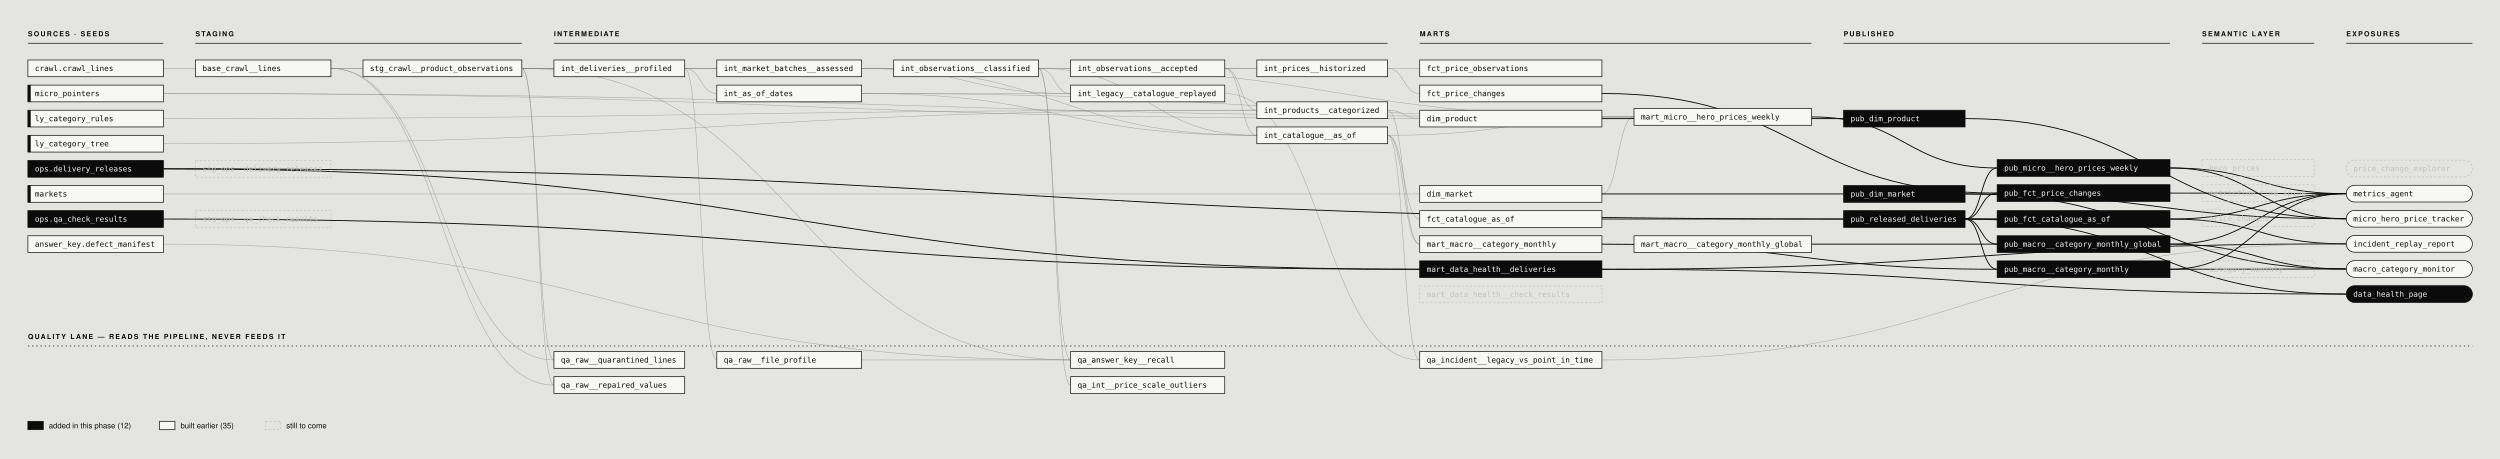
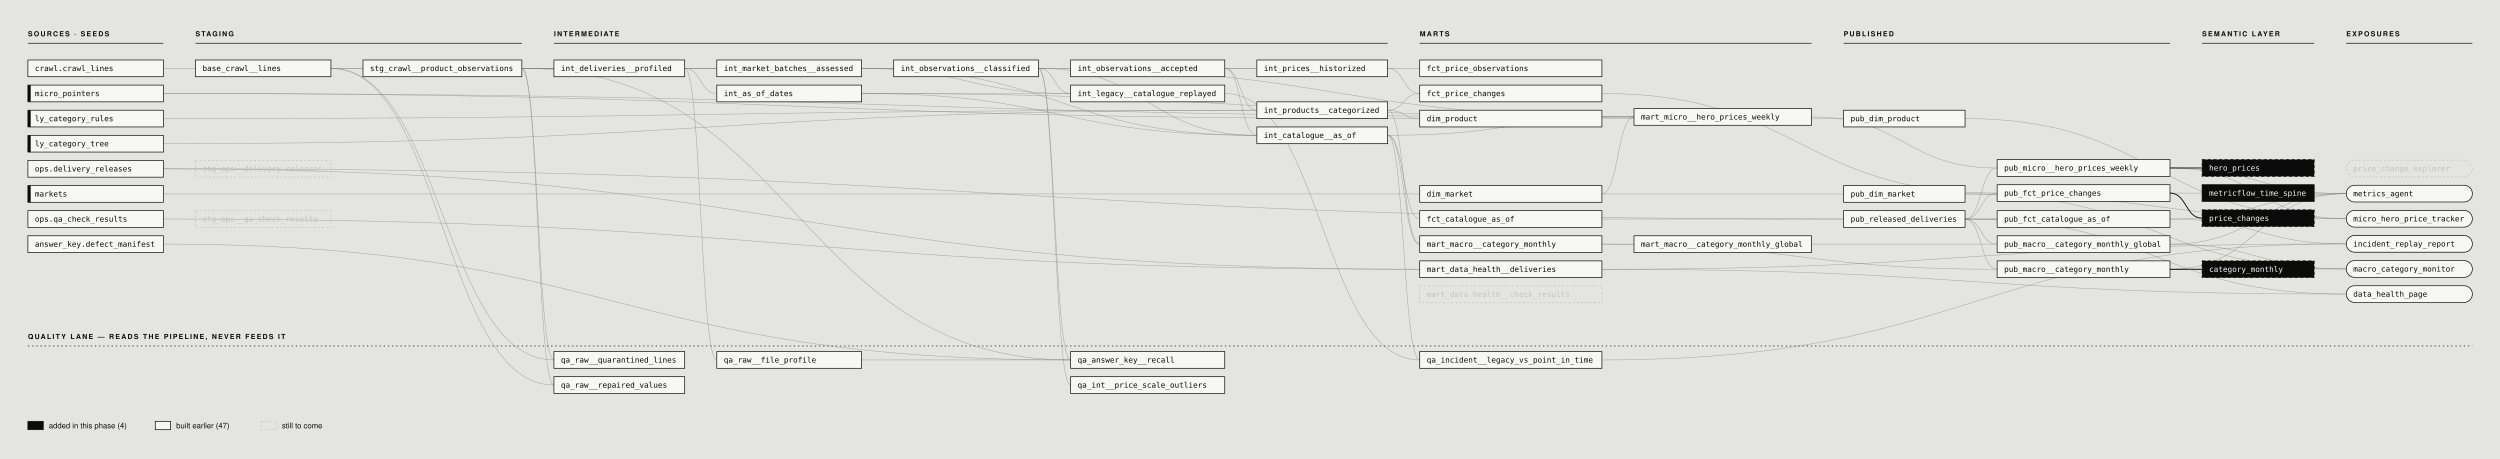
- <svg xmlns="http://www.w3.org/2000/svg" viewBox="0 0 3584 658" width="3584" height="658" role="img" aria-label="Lineage after Phase 5a: Delivery gate - write, audit, publish">
+ <svg xmlns="http://www.w3.org/2000/svg" viewBox="0 0 3584 658" width="3584" height="658" role="img" aria-label="Lineage after Phase 5b: Semantic layer and the metrics agent">
  <rect width="100%" height="100%" fill="#E4E4E1" />
-   <text x="40.0" y="52" font-family="'Inter Tight', 'Helvetica Neue', Helvetica, Arial, sans-serif" font-size="10" font-weight="700" letter-spacing="1.8" fill="#0B0B0B">SOURCES · SEEDS</text>
+   <text x="40.0" y="52" font-family="'Archivo', 'Helvetica Neue', Helvetica, Arial, sans-serif" font-size="10" font-weight="700" letter-spacing="1.8" fill="#0B0B0B">SOURCES · SEEDS</text>
  <line x1="40.0" y1="62" x2="234.2" y2="62" stroke="#0B0B0B" stroke-width="1" />
-   <text x="280.2" y="52" font-family="'Inter Tight', 'Helvetica Neue', Helvetica, Arial, sans-serif" font-size="10" font-weight="700" letter-spacing="1.8" fill="#0B0B0B">STAGING</text>
+   <text x="280.2" y="52" font-family="'Archivo', 'Helvetica Neue', Helvetica, Arial, sans-serif" font-size="10" font-weight="700" letter-spacing="1.8" fill="#0B0B0B">STAGING</text>
  <line x1="280.2" y1="62" x2="748.1" y2="62" stroke="#0B0B0B" stroke-width="1" />
-   <text x="794.1" y="52" font-family="'Inter Tight', 'Helvetica Neue', Helvetica, Arial, sans-serif" font-size="10" font-weight="700" letter-spacing="1.8" fill="#0B0B0B">INTERMEDIATE</text>
+   <text x="794.1" y="52" font-family="'Archivo', 'Helvetica Neue', Helvetica, Arial, sans-serif" font-size="10" font-weight="700" letter-spacing="1.8" fill="#0B0B0B">INTERMEDIATE</text>
  <line x1="794.1" y1="62" x2="1989.3" y2="62" stroke="#0B0B0B" stroke-width="1" />
-   <text x="2035.3" y="52" font-family="'Inter Tight', 'Helvetica Neue', Helvetica, Arial, sans-serif" font-size="10" font-weight="700" letter-spacing="1.8" fill="#0B0B0B">MARTS</text>
+   <text x="2035.3" y="52" font-family="'Archivo', 'Helvetica Neue', Helvetica, Arial, sans-serif" font-size="10" font-weight="700" letter-spacing="1.8" fill="#0B0B0B">MARTS</text>
  <line x1="2035.3" y1="62" x2="2597.0" y2="62" stroke="#0B0B0B" stroke-width="1" />
-   <text x="2643.0" y="52" font-family="'Inter Tight', 'Helvetica Neue', Helvetica, Arial, sans-serif" font-size="10" font-weight="700" letter-spacing="1.8" fill="#0B0B0B">PUBLISHED</text>
+   <text x="2643.0" y="52" font-family="'Archivo', 'Helvetica Neue', Helvetica, Arial, sans-serif" font-size="10" font-weight="700" letter-spacing="1.8" fill="#0B0B0B">PUBLISHED</text>
  <line x1="2643.0" y1="62" x2="3110.9" y2="62" stroke="#0B0B0B" stroke-width="1" />
-   <text x="3156.9" y="52" font-family="'Inter Tight', 'Helvetica Neue', Helvetica, Arial, sans-serif" font-size="10" font-weight="700" letter-spacing="1.8" fill="#0B0B0B">SEMANTIC LAYER</text>
+   <text x="3156.9" y="52" font-family="'Archivo', 'Helvetica Neue', Helvetica, Arial, sans-serif" font-size="10" font-weight="700" letter-spacing="1.8" fill="#0B0B0B">SEMANTIC LAYER</text>
  <line x1="3156.9" y1="62" x2="3317.6" y2="62" stroke="#0B0B0B" stroke-width="1" />
-   <text x="3363.6" y="52" font-family="'Inter Tight', 'Helvetica Neue', Helvetica, Arial, sans-serif" font-size="10" font-weight="700" letter-spacing="1.8" fill="#0B0B0B">EXPOSURES</text>
+   <text x="3363.6" y="52" font-family="'Archivo', 'Helvetica Neue', Helvetica, Arial, sans-serif" font-size="10" font-weight="700" letter-spacing="1.8" fill="#0B0B0B">EXPOSURES</text>
  <line x1="3363.6" y1="62" x2="3544.4" y2="62" stroke="#0B0B0B" stroke-width="1" />
-   <text x="40" y="486.0" font-family="'Inter Tight', 'Helvetica Neue', Helvetica, Arial, sans-serif" font-size="10" font-weight="700" letter-spacing="1.8" fill="#0B0B0B">QUALITY LANE — READS THE PIPELINE, NEVER FEEDS IT</text>
+   <text x="40" y="486.0" font-family="'Archivo', 'Helvetica Neue', Helvetica, Arial, sans-serif" font-size="10" font-weight="700" letter-spacing="1.8" fill="#0B0B0B">QUALITY LANE — READS THE PIPELINE, NEVER FEEDS IT</text>
  <line x1="40" y1="496.0" x2="3544.4" y2="496.0" stroke="#0B0B0B" stroke-width="1" stroke-dasharray="2 4" />
  <g class="edges">
    <path d="M474.4,98.0 C634.3,98.0 634.3,98.0 794.1,98.0" fill="none" stroke="#7A7A74" stroke-width="0.8" stroke-opacity="0.55" />
    <path d="M474.4,98.0 C634.3,98.0 634.3,516.0 794.1,516.0" fill="none" stroke="#7A7A74" stroke-width="0.8" stroke-opacity="0.55" />
    <path d="M474.4,98.0 C634.3,98.0 634.3,552.0 794.1,552.0" fill="none" stroke="#7A7A74" stroke-width="0.8" stroke-opacity="0.55" />
    <path d="M474.4,98.0 C498.4,98.0 496.4,98.0 520.4,98.0" fill="none" stroke="#7A7A74" stroke-width="0.8" stroke-opacity="0.55" />
    <path d="M2296.5,278.0 C2320.5,278.0 2318.5,167.6 2342.5,167.6" fill="none" stroke="#7A7A74" stroke-width="0.8" stroke-opacity="0.55" />
-     <path d="M2296.5,278.0 C2469.8,278.0 2469.8,278.0 2643.0,278.0" fill="none" stroke="#0B0B0B" stroke-width="1.3" stroke-opacity="1" />
-     <path d="M2296.5,170.0 C2469.8,170.0 2469.8,170.0 2643.0,170.0" fill="none" stroke="#0B0B0B" stroke-width="1.3" stroke-opacity="1" />
-     <path d="M2296.5,314.0 C2579.8,314.0 2579.8,314.0 2863.1,314.0" fill="none" stroke="#0B0B0B" stroke-width="1.3" stroke-opacity="1" />
-     <path d="M2296.5,134.0 C2579.8,134.0 2579.8,276.8 2863.1,276.8" fill="none" stroke="#0B0B0B" stroke-width="1.3" stroke-opacity="1" />
+     <path d="M2296.5,278.0 C2469.8,278.0 2469.8,278.0 2643.0,278.0" fill="none" stroke="#7A7A74" stroke-width="0.8" stroke-opacity="0.55" />
+     <path d="M2296.5,170.0 C2469.8,170.0 2469.8,170.0 2643.0,170.0" fill="none" stroke="#7A7A74" stroke-width="0.8" stroke-opacity="0.55" />
+     <path d="M2296.5,314.0 C2579.8,314.0 2579.8,314.0 2863.1,314.0" fill="none" stroke="#7A7A74" stroke-width="0.8" stroke-opacity="0.55" />
+     <path d="M2296.5,134.0 C2579.8,134.0 2579.8,276.8 2863.1,276.8" fill="none" stroke="#7A7A74" stroke-width="0.8" stroke-opacity="0.55" />
    <path d="M1235.2,134.0 C1518.5,134.0 1518.5,194.0 1801.8,194.0" fill="none" stroke="#7A7A74" stroke-width="0.8" stroke-opacity="0.55" />
    <path d="M1235.2,134.0 C1385.0,134.0 1385.0,134.0 1534.8,134.0" fill="none" stroke="#7A7A74" stroke-width="0.8" stroke-opacity="0.55" />
    <path d="M1235.2,134.0 C1788.8,134.0 1788.8,167.6 2342.5,167.6" fill="none" stroke="#7A7A74" stroke-width="0.8" stroke-opacity="0.55" />
    <path d="M1989.3,194.0 C2013.3,194.0 2011.3,314.0 2035.3,314.0" fill="none" stroke="#7A7A74" stroke-width="0.8" stroke-opacity="0.55" />
    <path d="M1989.3,194.0 C2013.3,194.0 2011.3,350.0 2035.3,350.0" fill="none" stroke="#7A7A74" stroke-width="0.8" stroke-opacity="0.55" />
    <path d="M1989.3,194.0 C2165.9,194.0 2165.9,167.6 2342.5,167.6" fill="none" stroke="#7A7A74" stroke-width="0.8" stroke-opacity="0.55" />
    <path d="M1989.3,194.0 C2013.3,194.0 2011.3,516.0 2035.3,516.0" fill="none" stroke="#7A7A74" stroke-width="0.8" stroke-opacity="0.55" />
    <path d="M981.6,98.0 C1005.6,98.0 1003.6,134.0 1027.6,134.0" fill="none" stroke="#7A7A74" stroke-width="0.8" stroke-opacity="0.55" />
    <path d="M981.6,98.0 C1005.6,98.0 1003.6,98.0 1027.6,98.0" fill="none" stroke="#7A7A74" stroke-width="0.8" stroke-opacity="0.55" />
    <path d="M981.6,98.0 C1005.6,98.0 1003.6,516.0 1027.6,516.0" fill="none" stroke="#7A7A74" stroke-width="0.8" stroke-opacity="0.55" />
    <path d="M1755.8,134.0 C1895.5,134.0 1895.5,516.0 2035.3,516.0" fill="none" stroke="#7A7A74" stroke-width="0.8" stroke-opacity="0.55" />
    <path d="M1235.2,98.0 C1518.5,98.0 1518.5,194.0 1801.8,194.0" fill="none" stroke="#7A7A74" stroke-width="0.8" stroke-opacity="0.55" />
    <path d="M1235.2,98.0 C1385.0,98.0 1385.0,134.0 1534.8,134.0" fill="none" stroke="#7A7A74" stroke-width="0.8" stroke-opacity="0.55" />
    <path d="M1235.2,98.0 C1259.2,98.0 1257.2,98.0 1281.2,98.0" fill="none" stroke="#7A7A74" stroke-width="0.8" stroke-opacity="0.55" />
    <path d="M1755.8,98.0 C1895.5,98.0 1895.5,98.0 2035.3,98.0" fill="none" stroke="#7A7A74" stroke-width="0.8" stroke-opacity="0.55" />
    <path d="M1755.8,98.0 C1779.8,98.0 1777.8,194.0 1801.8,194.0" fill="none" stroke="#7A7A74" stroke-width="0.8" stroke-opacity="0.55" />
    <path d="M1755.8,98.0 C1779.8,98.0 1777.8,98.0 1801.8,98.0" fill="none" stroke="#7A7A74" stroke-width="0.8" stroke-opacity="0.55" />
    <path d="M1755.8,98.0 C1779.8,98.0 1777.8,158.0 1801.8,158.0" fill="none" stroke="#7A7A74" stroke-width="0.8" stroke-opacity="0.55" />
    <path d="M1488.8,98.0 C1645.3,98.0 1645.3,194.0 1801.8,194.0" fill="none" stroke="#7A7A74" stroke-width="0.8" stroke-opacity="0.55" />
    <path d="M1488.8,98.0 C1512.8,98.0 1510.8,134.0 1534.8,134.0" fill="none" stroke="#7A7A74" stroke-width="0.8" stroke-opacity="0.55" />
    <path d="M1488.8,98.0 C1512.8,98.0 1510.8,98.0 1534.8,98.0" fill="none" stroke="#7A7A74" stroke-width="0.8" stroke-opacity="0.55" />
    <path d="M1488.8,98.0 C1915.7,98.0 1915.7,167.6 2342.5,167.6" fill="none" stroke="#7A7A74" stroke-width="0.8" stroke-opacity="0.55" />
    <path d="M1488.8,98.0 C1512.8,98.0 1510.8,516.0 1534.8,516.0" fill="none" stroke="#7A7A74" stroke-width="0.8" stroke-opacity="0.55" />
    <path d="M1488.8,98.0 C1512.8,98.0 1510.8,552.0 1534.8,552.0" fill="none" stroke="#7A7A74" stroke-width="0.8" stroke-opacity="0.55" />
    <path d="M1989.3,98.0 C2013.3,98.0 2011.3,134.0 2035.3,134.0" fill="none" stroke="#7A7A74" stroke-width="0.8" stroke-opacity="0.55" />
    <path d="M1989.3,158.0 C2013.3,158.0 2011.3,170.0 2035.3,170.0" fill="none" stroke="#7A7A74" stroke-width="0.8" stroke-opacity="0.55" />
+     <path d="M1989.3,158.0 C2013.3,158.0 2011.3,134.0 2035.3,134.0" fill="none" stroke="#7A7A74" stroke-width="0.8" stroke-opacity="0.55" />
    <path d="M1989.3,158.0 C2013.3,158.0 2011.3,350.0 2035.3,350.0" fill="none" stroke="#7A7A74" stroke-width="0.8" stroke-opacity="0.55" />
-     <path d="M2296.5,386.0 C2830.1,386.0 2830.1,421.6 3363.6,421.6" fill="none" stroke="#0B0B0B" stroke-width="1.3" stroke-opacity="1" />
-     <path d="M2296.5,386.0 C2830.1,386.0 2830.1,349.6 3363.6,349.6" fill="none" stroke="#0B0B0B" stroke-width="1.3" stroke-opacity="1" />
+     <path d="M2296.5,386.0 C2830.1,386.0 2830.1,421.6 3363.6,421.6" fill="none" stroke="#7A7A74" stroke-width="0.8" stroke-opacity="0.55" />
+     <path d="M2296.5,386.0 C2830.1,386.0 2830.1,349.6 3363.6,349.6" fill="none" stroke="#7A7A74" stroke-width="0.8" stroke-opacity="0.55" />
    <path d="M2296.5,350.0 C2320.5,350.0 2318.5,350.0 2342.5,350.0" fill="none" stroke="#7A7A74" stroke-width="0.8" stroke-opacity="0.55" />
-     <path d="M2296.5,350.0 C2579.8,350.0 2579.8,386.0 2863.1,386.0" fill="none" stroke="#0B0B0B" stroke-width="1.3" stroke-opacity="1" />
-     <path d="M2597.0,350.0 C2730.1,350.0 2730.1,350.0 2863.1,350.0" fill="none" stroke="#0B0B0B" stroke-width="1.3" stroke-opacity="1" />
-     <path d="M2597.0,167.6 C2730.1,167.6 2730.1,240.8 2863.1,240.8" fill="none" stroke="#0B0B0B" stroke-width="1.3" stroke-opacity="1" />
-     <path d="M2817.1,278.0 C3090.3,278.0 3090.3,385.6 3363.6,385.6" fill="none" stroke="#0B0B0B" stroke-width="1.3" stroke-opacity="1" />
-     <path d="M2817.1,278.0 C3090.3,278.0 3090.3,313.6 3363.6,313.6" fill="none" stroke="#0B0B0B" stroke-width="1.3" stroke-opacity="1" />
-     <path d="M2817.1,170.0 C3090.3,170.0 3090.3,313.6 3363.6,313.6" fill="none" stroke="#0B0B0B" stroke-width="1.3" stroke-opacity="1" />
-     <path d="M3110.9,314.0 C3237.2,314.0 3237.2,349.6 3363.6,349.6" fill="none" stroke="#0B0B0B" stroke-width="1.3" stroke-opacity="1" />
-     <path d="M3110.9,314.0 C3237.2,314.0 3237.2,277.6 3363.6,277.6" fill="none" stroke="#0B0B0B" stroke-width="1.3" stroke-opacity="1" />
-     <path d="M3110.9,276.8 C3237.2,276.8 3237.2,277.6 3363.6,277.6" fill="none" stroke="#0B0B0B" stroke-width="1.3" stroke-opacity="1" />
-     <path d="M3110.9,386.0 C3237.2,386.0 3237.2,385.6 3363.6,385.6" fill="none" stroke="#0B0B0B" stroke-width="1.3" stroke-opacity="1" />
-     <path d="M3110.9,386.0 C3237.2,386.0 3237.2,277.6 3363.6,277.6" fill="none" stroke="#0B0B0B" stroke-width="1.3" stroke-opacity="1" />
-     <path d="M3110.9,350.0 C3237.2,350.0 3237.2,385.6 3363.6,385.6" fill="none" stroke="#0B0B0B" stroke-width="1.3" stroke-opacity="1" />
-     <path d="M3110.9,350.0 C3237.2,350.0 3237.2,277.6 3363.6,277.6" fill="none" stroke="#0B0B0B" stroke-width="1.3" stroke-opacity="1" />
-     <path d="M3110.9,240.8 C3237.2,240.8 3237.2,277.6 3363.6,277.6" fill="none" stroke="#0B0B0B" stroke-width="1.3" stroke-opacity="1" />
-     <path d="M3110.9,240.8 C3237.2,240.8 3237.2,313.6 3363.6,313.6" fill="none" stroke="#0B0B0B" stroke-width="1.3" stroke-opacity="1" />
-     <path d="M2817.1,314.0 C3090.3,314.0 3090.3,421.6 3363.6,421.6" fill="none" stroke="#0B0B0B" stroke-width="1.3" stroke-opacity="1" />
-     <path d="M2817.1,314.0 C2841.1,314.0 2839.1,314.0 2863.1,314.0" fill="none" stroke="#0B0B0B" stroke-width="1.3" stroke-opacity="1" />
-     <path d="M2817.1,314.0 C2841.1,314.0 2839.1,276.8 2863.1,276.8" fill="none" stroke="#0B0B0B" stroke-width="1.3" stroke-opacity="1" />
-     <path d="M2817.1,314.0 C2841.1,314.0 2839.1,386.0 2863.1,386.0" fill="none" stroke="#0B0B0B" stroke-width="1.3" stroke-opacity="1" />
-     <path d="M2817.1,314.0 C2841.1,314.0 2839.1,350.0 2863.1,350.0" fill="none" stroke="#0B0B0B" stroke-width="1.3" stroke-opacity="1" />
-     <path d="M2817.1,314.0 C2841.1,314.0 2839.1,240.8 2863.1,240.8" fill="none" stroke="#0B0B0B" stroke-width="1.3" stroke-opacity="1" />
+     <path d="M2296.5,350.0 C2579.8,350.0 2579.8,386.0 2863.1,386.0" fill="none" stroke="#7A7A74" stroke-width="0.8" stroke-opacity="0.55" />
+     <path d="M2597.0,350.0 C2730.1,350.0 2730.1,350.0 2863.1,350.0" fill="none" stroke="#7A7A74" stroke-width="0.8" stroke-opacity="0.55" />
+     <path d="M2597.0,167.6 C2730.1,167.6 2730.1,240.8 2863.1,240.8" fill="none" stroke="#7A7A74" stroke-width="0.8" stroke-opacity="0.55" />
+     <path d="M2817.1,278.0 C3090.3,278.0 3090.3,385.6 3363.6,385.6" fill="none" stroke="#7A7A74" stroke-width="0.8" stroke-opacity="0.55" />
+     <path d="M2817.1,278.0 C3090.3,278.0 3090.3,313.6 3363.6,313.6" fill="none" stroke="#7A7A74" stroke-width="0.8" stroke-opacity="0.55" />
+     <path d="M2817.1,170.0 C3090.3,170.0 3090.3,313.6 3363.6,313.6" fill="none" stroke="#7A7A74" stroke-width="0.8" stroke-opacity="0.55" />
+     <path d="M3110.9,314.0 C3237.2,314.0 3237.2,349.6 3363.6,349.6" fill="none" stroke="#7A7A74" stroke-width="0.8" stroke-opacity="0.55" />
+     <path d="M3110.9,314.0 C3237.2,314.0 3237.2,277.6 3363.6,277.6" fill="none" stroke="#7A7A74" stroke-width="0.8" stroke-opacity="0.55" />
+     <path d="M3110.9,276.8 C3237.2,276.8 3237.2,277.6 3363.6,277.6" fill="none" stroke="#7A7A74" stroke-width="0.8" stroke-opacity="0.55" />
+     <path d="M3110.9,276.8 C3134.9,276.8 3132.9,312.8 3156.9,312.8" fill="none" stroke="#0B0B0B" stroke-width="1.3" stroke-opacity="1" />
+     <path d="M3110.9,386.0 C3237.2,386.0 3237.2,385.6 3363.6,385.6" fill="none" stroke="#7A7A74" stroke-width="0.8" stroke-opacity="0.55" />
+     <path d="M3110.9,386.0 C3237.2,386.0 3237.2,277.6 3363.6,277.6" fill="none" stroke="#7A7A74" stroke-width="0.8" stroke-opacity="0.55" />
+     <path d="M3110.9,386.0 C3134.9,386.0 3132.9,386.0 3156.9,386.0" fill="none" stroke="#0B0B0B" stroke-width="1.3" stroke-opacity="1" />
+     <path d="M3110.9,350.0 C3237.2,350.0 3237.2,385.6 3363.6,385.6" fill="none" stroke="#7A7A74" stroke-width="0.8" stroke-opacity="0.55" />
+     <path d="M3110.9,350.0 C3237.2,350.0 3237.2,277.6 3363.6,277.6" fill="none" stroke="#7A7A74" stroke-width="0.8" stroke-opacity="0.55" />
+     <path d="M3110.9,240.8 C3237.2,240.8 3237.2,277.6 3363.6,277.6" fill="none" stroke="#7A7A74" stroke-width="0.8" stroke-opacity="0.55" />
+     <path d="M3110.9,240.8 C3237.2,240.8 3237.2,313.6 3363.6,313.6" fill="none" stroke="#7A7A74" stroke-width="0.8" stroke-opacity="0.55" />
+     <path d="M3110.9,240.8 C3134.9,240.8 3132.9,240.8 3156.9,240.8" fill="none" stroke="#0B0B0B" stroke-width="1.3" stroke-opacity="1" />
+     <path d="M2817.1,314.0 C3090.3,314.0 3090.3,421.6 3363.6,421.6" fill="none" stroke="#7A7A74" stroke-width="0.8" stroke-opacity="0.55" />
+     <path d="M2817.1,314.0 C2841.1,314.0 2839.1,314.0 2863.1,314.0" fill="none" stroke="#7A7A74" stroke-width="0.8" stroke-opacity="0.55" />
+     <path d="M2817.1,314.0 C2841.1,314.0 2839.1,276.8 2863.1,276.8" fill="none" stroke="#7A7A74" stroke-width="0.8" stroke-opacity="0.55" />
+     <path d="M2817.1,314.0 C2841.1,314.0 2839.1,386.0 2863.1,386.0" fill="none" stroke="#7A7A74" stroke-width="0.8" stroke-opacity="0.55" />
+     <path d="M2817.1,314.0 C2841.1,314.0 2839.1,350.0 2863.1,350.0" fill="none" stroke="#7A7A74" stroke-width="0.8" stroke-opacity="0.55" />
+     <path d="M2817.1,314.0 C2841.1,314.0 2839.1,240.8 2863.1,240.8" fill="none" stroke="#7A7A74" stroke-width="0.8" stroke-opacity="0.55" />
    <path d="M2296.5,516.0 C2830.1,516.0 2830.1,349.6 3363.6,349.6" fill="none" stroke="#7A7A74" stroke-width="0.8" stroke-opacity="0.55" />
    <path d="M1235.2,516.0 C1385.0,516.0 1385.0,516.0 1534.8,516.0" fill="none" stroke="#7A7A74" stroke-width="0.8" stroke-opacity="0.55" />
    <path d="M748.1,98.0 C772.1,98.0 770.1,98.0 794.1,98.0" fill="none" stroke="#7A7A74" stroke-width="0.8" stroke-opacity="0.55" />
    <path d="M748.1,98.0 C887.9,98.0 887.9,98.0 1027.6,98.0" fill="none" stroke="#7A7A74" stroke-width="0.8" stroke-opacity="0.55" />
    <path d="M748.1,98.0 C1014.7,98.0 1014.7,98.0 1281.2,98.0" fill="none" stroke="#7A7A74" stroke-width="0.8" stroke-opacity="0.55" />
    <path d="M748.1,98.0 C1141.5,98.0 1141.5,516.0 1534.8,516.0" fill="none" stroke="#7A7A74" stroke-width="0.8" stroke-opacity="0.55" />
    <path d="M748.1,98.0 C772.1,98.0 770.1,516.0 794.1,516.0" fill="none" stroke="#7A7A74" stroke-width="0.8" stroke-opacity="0.55" />
    <path d="M748.1,98.0 C772.1,98.0 770.1,552.0 794.1,552.0" fill="none" stroke="#7A7A74" stroke-width="0.8" stroke-opacity="0.55" />
    <path d="M234.2,170.0 C1018.0,170.0 1018.0,158.0 1801.8,158.0" fill="none" stroke="#7A7A74" stroke-width="0.8" stroke-opacity="0.55" />
    <path d="M234.2,206.0 C1018.0,206.0 1018.0,158.0 1801.8,158.0" fill="none" stroke="#7A7A74" stroke-width="0.8" stroke-opacity="0.55" />
    <path d="M234.2,278.0 C1134.8,278.0 1134.8,278.0 2035.3,278.0" fill="none" stroke="#7A7A74" stroke-width="0.8" stroke-opacity="0.55" />
    <path d="M234.2,134.0 C1134.8,134.0 1134.8,170.0 2035.3,170.0" fill="none" stroke="#7A7A74" stroke-width="0.8" stroke-opacity="0.55" />
    <path d="M234.2,134.0 C1288.4,134.0 1288.3,167.6 2342.5,167.6" fill="none" stroke="#7A7A74" stroke-width="0.8" stroke-opacity="0.55" />
    <path d="M234.2,350.0 C884.5,350.0 884.5,516.0 1534.8,516.0" fill="none" stroke="#7A7A74" stroke-width="0.8" stroke-opacity="0.55" />
    <path d="M234.2,98.0 C258.2,98.0 256.2,98.0 280.2,98.0" fill="none" stroke="#7A7A74" stroke-width="0.8" stroke-opacity="0.55" />
-     <path d="M234.2,242.0 C1134.8,242.0 1134.8,386.0 2035.3,386.0" fill="none" stroke="#0B0B0B" stroke-width="1.3" stroke-opacity="1" />
-     <path d="M234.2,242.0 C1438.6,242.0 1438.6,314.0 2643.0,314.0" fill="none" stroke="#0B0B0B" stroke-width="1.3" stroke-opacity="1" />
-     <path d="M234.2,314.0 C1134.8,314.0 1134.8,386.0 2035.3,386.0" fill="none" stroke="#0B0B0B" stroke-width="1.3" stroke-opacity="1" />
+     <path d="M234.2,242.0 C1134.8,242.0 1134.8,386.0 2035.3,386.0" fill="none" stroke="#7A7A74" stroke-width="0.8" stroke-opacity="0.55" />
+     <path d="M234.2,242.0 C1438.6,242.0 1438.6,314.0 2643.0,314.0" fill="none" stroke="#7A7A74" stroke-width="0.8" stroke-opacity="0.55" />
+     <path d="M234.2,314.0 C1134.8,314.0 1134.8,386.0 2035.3,386.0" fill="none" stroke="#7A7A74" stroke-width="0.8" stroke-opacity="0.55" />
  </g>
  <g class="nodes">
-     <g class="node new" data-id="exposure.balenciaga_pricing.data_health_page">
-       <rect x="3363.6" y="409.6" width="180.8" height="24" rx="12.0" fill="#0B0B0B" stroke="#0B0B0B" stroke-width="1" />
-       <text x="3373.6" y="425.4" font-family="'JetBrains Mono', 'SFMono-Regular', Menlo, Consolas, monospace" font-size="11" fill="#F7F7F5">data_health_page</text>
+     <g class="node built" data-id="exposure.balenciaga_pricing.data_health_page">
+       <rect x="3363.6" y="409.6" width="180.8" height="24" rx="12.0" fill="#F7F7F5" stroke="#0B0B0B" stroke-width="1" />
+       <text x="3373.6" y="425.4" font-family="'JetBrains Mono', 'SFMono-Regular', Menlo, Consolas, monospace" font-size="11" fill="#0B0B0B">data_health_page</text>
    </g>
    <g class="node built" data-id="exposure.balenciaga_pricing.incident_replay_report">
      <rect x="3363.6" y="337.6" width="180.8" height="24" rx="12.0" fill="#F7F7F5" stroke="#0B0B0B" stroke-width="1" />
      <text x="3373.6" y="353.4" font-family="'JetBrains Mono', 'SFMono-Regular', Menlo, Consolas, monospace" font-size="11" fill="#0B0B0B">incident_replay_report</text>
    </g>
    <g class="node built" data-id="exposure.balenciaga_pricing.macro_category_monitor">
      <rect x="3363.6" y="373.6" width="180.8" height="24" rx="12.0" fill="#F7F7F5" stroke="#0B0B0B" stroke-width="1" />
      <text x="3373.6" y="389.4" font-family="'JetBrains Mono', 'SFMono-Regular', Menlo, Consolas, monospace" font-size="11" fill="#0B0B0B">macro_category_monitor</text>
    </g>
    <g class="node built" data-id="exposure.balenciaga_pricing.metrics_agent">
      <rect x="3363.6" y="265.6" width="180.8" height="24" rx="12.0" fill="#F7F7F5" stroke="#0B0B0B" stroke-width="1" />
      <text x="3373.6" y="281.4" font-family="'JetBrains Mono', 'SFMono-Regular', Menlo, Consolas, monospace" font-size="11" fill="#0B0B0B">metrics_agent</text>
    </g>
    <g class="node built" data-id="exposure.balenciaga_pricing.micro_hero_price_tracker">
      <rect x="3363.6" y="301.6" width="180.8" height="24" rx="12.0" fill="#F7F7F5" stroke="#0B0B0B" stroke-width="1" />
      <text x="3373.6" y="317.4" font-family="'JetBrains Mono', 'SFMono-Regular', Menlo, Consolas, monospace" font-size="11" fill="#0B0B0B">micro_hero_price_tracker</text>
    </g>
    <g class="node future" data-id="exposure.balenciaga_pricing.price_change_explorer">
      <rect x="3363.6" y="229.6" width="180.8" height="24" rx="12.0" fill="none" stroke="#C2C2BD" stroke-width="1" stroke-dasharray="3 3" />
      <text x="3373.6" y="245.4" font-family="'JetBrains Mono', 'SFMono-Regular', Menlo, Consolas, monospace" font-size="11" fill="#C2C2BD">price_change_explorer</text>
    </g>
    <g class="node built" data-id="model.balenciaga_pricing.base_crawl__lines">
      <rect x="280.2" y="86.0" width="194.2" height="24" rx="0" fill="#F7F7F5" stroke="#0B0B0B" stroke-width="1" />
      <text x="290.2" y="101.8" font-family="'JetBrains Mono', 'SFMono-Regular', Menlo, Consolas, monospace" font-size="11" fill="#0B0B0B">base_crawl__lines</text>
    </g>
    <g class="node built" data-id="model.balenciaga_pricing.dim_market">
      <rect x="2035.3" y="266.0" width="261.2" height="24" rx="0" fill="#F7F7F5" stroke="#0B0B0B" stroke-width="1" />
      <text x="2045.3" y="281.8" font-family="'JetBrains Mono', 'SFMono-Regular', Menlo, Consolas, monospace" font-size="11" fill="#0B0B0B">dim_market</text>
    </g>
    <g class="node built" data-id="model.balenciaga_pricing.dim_product">
      <rect x="2035.3" y="158.0" width="261.2" height="24" rx="0" fill="#F7F7F5" stroke="#0B0B0B" stroke-width="1" />
      <text x="2045.3" y="173.8" font-family="'JetBrains Mono', 'SFMono-Regular', Menlo, Consolas, monospace" font-size="11" fill="#0B0B0B">dim_product</text>
    </g>
    <g class="node built" data-id="model.balenciaga_pricing.fct_catalogue_as_of">
      <rect x="2035.3" y="302.0" width="261.2" height="24" rx="0" fill="#F7F7F5" stroke="#0B0B0B" stroke-width="1" />
      <text x="2045.3" y="317.8" font-family="'JetBrains Mono', 'SFMono-Regular', Menlo, Consolas, monospace" font-size="11" fill="#0B0B0B">fct_catalogue_as_of</text>
    </g>
    <g class="node built" data-id="model.balenciaga_pricing.fct_price_changes">
      <rect x="2035.3" y="122.0" width="261.2" height="24" rx="0" fill="#F7F7F5" stroke="#0B0B0B" stroke-width="1" />
      <text x="2045.3" y="137.8" font-family="'JetBrains Mono', 'SFMono-Regular', Menlo, Consolas, monospace" font-size="11" fill="#0B0B0B">fct_price_changes</text>
    </g>
    <g class="node built" data-id="model.balenciaga_pricing.fct_price_observations">
      <rect x="2035.3" y="86.0" width="261.2" height="24" rx="0" fill="#F7F7F5" stroke="#0B0B0B" stroke-width="1" />
      <text x="2045.3" y="101.8" font-family="'JetBrains Mono', 'SFMono-Regular', Menlo, Consolas, monospace" font-size="11" fill="#0B0B0B">fct_price_observations</text>
    </g>
    <g class="node built" data-id="model.balenciaga_pricing.int_as_of_dates">
      <rect x="1027.6" y="122.0" width="207.6" height="24" rx="0" fill="#F7F7F5" stroke="#0B0B0B" stroke-width="1" />
      <text x="1037.6" y="137.8" font-family="'JetBrains Mono', 'SFMono-Regular', Menlo, Consolas, monospace" font-size="11" fill="#0B0B0B">int_as_of_dates</text>
    </g>
    <g class="node built" data-id="model.balenciaga_pricing.int_catalogue__as_of">
      <rect x="1801.8" y="182.0" width="187.5" height="24" rx="0" fill="#F7F7F5" stroke="#0B0B0B" stroke-width="1" />
      <text x="1811.8" y="197.8" font-family="'JetBrains Mono', 'SFMono-Regular', Menlo, Consolas, monospace" font-size="11" fill="#0B0B0B">int_catalogue__as_of</text>
    </g>
    <g class="node built" data-id="model.balenciaga_pricing.int_deliveries__profiled">
      <rect x="794.1" y="86.0" width="187.5" height="24" rx="0" fill="#F7F7F5" stroke="#0B0B0B" stroke-width="1" />
      <text x="804.1" y="101.8" font-family="'JetBrains Mono', 'SFMono-Regular', Menlo, Consolas, monospace" font-size="11" fill="#0B0B0B">int_deliveries__profiled</text>
    </g>
    <g class="node built" data-id="model.balenciaga_pricing.int_legacy__catalogue_replayed">
      <rect x="1534.8" y="122.0" width="221.0" height="24" rx="0" fill="#F7F7F5" stroke="#0B0B0B" stroke-width="1" />
      <text x="1544.8" y="137.8" font-family="'JetBrains Mono', 'SFMono-Regular', Menlo, Consolas, monospace" font-size="11" fill="#0B0B0B">int_legacy__catalogue_replayed</text>
    </g>
    <g class="node built" data-id="model.balenciaga_pricing.int_market_batches__assessed">
      <rect x="1027.6" y="86.0" width="207.6" height="24" rx="0" fill="#F7F7F5" stroke="#0B0B0B" stroke-width="1" />
      <text x="1037.6" y="101.8" font-family="'JetBrains Mono', 'SFMono-Regular', Menlo, Consolas, monospace" font-size="11" fill="#0B0B0B">int_market_batches__assessed</text>
    </g>
    <g class="node built" data-id="model.balenciaga_pricing.int_observations__accepted">
      <rect x="1534.8" y="86.0" width="221.0" height="24" rx="0" fill="#F7F7F5" stroke="#0B0B0B" stroke-width="1" />
      <text x="1544.8" y="101.8" font-family="'JetBrains Mono', 'SFMono-Regular', Menlo, Consolas, monospace" font-size="11" fill="#0B0B0B">int_observations__accepted</text>
    </g>
    <g class="node built" data-id="model.balenciaga_pricing.int_observations__classified">
      <rect x="1281.2" y="86.0" width="207.6" height="24" rx="0" fill="#F7F7F5" stroke="#0B0B0B" stroke-width="1" />
      <text x="1291.2" y="101.8" font-family="'JetBrains Mono', 'SFMono-Regular', Menlo, Consolas, monospace" font-size="11" fill="#0B0B0B">int_observations__classified</text>
    </g>
    <g class="node built" data-id="model.balenciaga_pricing.int_prices__historized">
      <rect x="1801.8" y="86.0" width="187.5" height="24" rx="0" fill="#F7F7F5" stroke="#0B0B0B" stroke-width="1" />
      <text x="1811.8" y="101.8" font-family="'JetBrains Mono', 'SFMono-Regular', Menlo, Consolas, monospace" font-size="11" fill="#0B0B0B">int_prices__historized</text>
    </g>
    <g class="node built" data-id="model.balenciaga_pricing.int_products__categorized">
      <rect x="1801.8" y="146.0" width="187.5" height="24" rx="0" fill="#F7F7F5" stroke="#0B0B0B" stroke-width="1" />
      <text x="1811.8" y="161.8" font-family="'JetBrains Mono', 'SFMono-Regular', Menlo, Consolas, monospace" font-size="11" fill="#0B0B0B">int_products__categorized</text>
    </g>
    <g class="node future" data-id="model.balenciaga_pricing.mart_data_health__check_results">
      <rect x="2035.3" y="410.0" width="261.2" height="24" rx="0" fill="none" stroke="#C2C2BD" stroke-width="1" stroke-dasharray="3 3" />
      <text x="2045.3" y="425.8" font-family="'JetBrains Mono', 'SFMono-Regular', Menlo, Consolas, monospace" font-size="11" fill="#C2C2BD">mart_data_health__check_results</text>
    </g>
-     <g class="node new" data-id="model.balenciaga_pricing.mart_data_health__deliveries">
-       <rect x="2035.3" y="374.0" width="261.2" height="24" rx="0" fill="#0B0B0B" stroke="#0B0B0B" stroke-width="1" />
-       <text x="2045.3" y="389.8" font-family="'JetBrains Mono', 'SFMono-Regular', Menlo, Consolas, monospace" font-size="11" fill="#F7F7F5">mart_data_health__deliveries</text>
+     <g class="node built" data-id="model.balenciaga_pricing.mart_data_health__deliveries">
+       <rect x="2035.3" y="374.0" width="261.2" height="24" rx="0" fill="#F7F7F5" stroke="#0B0B0B" stroke-width="1" />
+       <text x="2045.3" y="389.8" font-family="'JetBrains Mono', 'SFMono-Regular', Menlo, Consolas, monospace" font-size="11" fill="#0B0B0B">mart_data_health__deliveries</text>
    </g>
    <g class="node built" data-id="model.balenciaga_pricing.mart_macro__category_monthly">
      <rect x="2035.3" y="338.0" width="261.2" height="24" rx="0" fill="#F7F7F5" stroke="#0B0B0B" stroke-width="1" />
      <text x="2045.3" y="353.8" font-family="'JetBrains Mono', 'SFMono-Regular', Menlo, Consolas, monospace" font-size="11" fill="#0B0B0B">mart_macro__category_monthly</text>
    </g>
    <g class="node built" data-id="model.balenciaga_pricing.mart_macro__category_monthly_global">
      <rect x="2342.5" y="338.0" width="254.5" height="24" rx="0" fill="#F7F7F5" stroke="#0B0B0B" stroke-width="1" />
      <text x="2352.5" y="353.8" font-family="'JetBrains Mono', 'SFMono-Regular', Menlo, Consolas, monospace" font-size="11" fill="#0B0B0B">mart_macro__category_monthly_global</text>
    </g>
    <g class="node built" data-id="model.balenciaga_pricing.mart_micro__hero_prices_weekly">
      <rect x="2342.5" y="155.6" width="254.5" height="24" rx="0" fill="#F7F7F5" stroke="#0B0B0B" stroke-width="1" />
      <text x="2352.5" y="171.4" font-family="'JetBrains Mono', 'SFMono-Regular', Menlo, Consolas, monospace" font-size="11" fill="#0B0B0B">mart_micro__hero_prices_weekly</text>
    </g>
-     <g class="node future" data-id="model.balenciaga_pricing.metricflow_time_spine">
-       <rect x="3156.9" y="264.8" width="160.7" height="24" rx="0" fill="none" stroke="#C2C2BD" stroke-width="1" stroke-dasharray="3 3" />
-       <text x="3166.9" y="280.6" font-family="'JetBrains Mono', 'SFMono-Regular', Menlo, Consolas, monospace" font-size="11" fill="#C2C2BD">metricflow_time_spine</text>
-     </g>
-     <g class="node new" data-id="model.balenciaga_pricing.pub_dim_market">
-       <rect x="2643.0" y="266.0" width="174.1" height="24" rx="0" fill="#0B0B0B" stroke="#0B0B0B" stroke-width="1" />
-       <text x="2653.0" y="281.8" font-family="'JetBrains Mono', 'SFMono-Regular', Menlo, Consolas, monospace" font-size="11" fill="#F7F7F5">pub_dim_market</text>
-     </g>
-     <g class="node new" data-id="model.balenciaga_pricing.pub_dim_product">
-       <rect x="2643.0" y="158.0" width="174.1" height="24" rx="0" fill="#0B0B0B" stroke="#0B0B0B" stroke-width="1" />
-       <text x="2653.0" y="173.8" font-family="'JetBrains Mono', 'SFMono-Regular', Menlo, Consolas, monospace" font-size="11" fill="#F7F7F5">pub_dim_product</text>
-     </g>
-     <g class="node new" data-id="model.balenciaga_pricing.pub_fct_catalogue_as_of">
-       <rect x="2863.1" y="302.0" width="247.8" height="24" rx="0" fill="#0B0B0B" stroke="#0B0B0B" stroke-width="1" />
-       <text x="2873.1" y="317.8" font-family="'JetBrains Mono', 'SFMono-Regular', Menlo, Consolas, monospace" font-size="11" fill="#F7F7F5">pub_fct_catalogue_as_of</text>
-     </g>
-     <g class="node new" data-id="model.balenciaga_pricing.pub_fct_price_changes">
-       <rect x="2863.1" y="264.8" width="247.8" height="24" rx="0" fill="#0B0B0B" stroke="#0B0B0B" stroke-width="1" />
-       <text x="2873.1" y="280.6" font-family="'JetBrains Mono', 'SFMono-Regular', Menlo, Consolas, monospace" font-size="11" fill="#F7F7F5">pub_fct_price_changes</text>
-     </g>
-     <g class="node new" data-id="model.balenciaga_pricing.pub_macro__category_monthly">
-       <rect x="2863.1" y="374.0" width="247.8" height="24" rx="0" fill="#0B0B0B" stroke="#0B0B0B" stroke-width="1" />
-       <text x="2873.1" y="389.8" font-family="'JetBrains Mono', 'SFMono-Regular', Menlo, Consolas, monospace" font-size="11" fill="#F7F7F5">pub_macro__category_monthly</text>
-     </g>
-     <g class="node new" data-id="model.balenciaga_pricing.pub_macro__category_monthly_global">
-       <rect x="2863.1" y="338.0" width="247.8" height="24" rx="0" fill="#0B0B0B" stroke="#0B0B0B" stroke-width="1" />
-       <text x="2873.1" y="353.8" font-family="'JetBrains Mono', 'SFMono-Regular', Menlo, Consolas, monospace" font-size="11" fill="#F7F7F5">pub_macro__category_monthly_global</text>
-     </g>
-     <g class="node new" data-id="model.balenciaga_pricing.pub_micro__hero_prices_weekly">
-       <rect x="2863.1" y="228.8" width="247.8" height="24" rx="0" fill="#0B0B0B" stroke="#0B0B0B" stroke-width="1" />
-       <text x="2873.1" y="244.6" font-family="'JetBrains Mono', 'SFMono-Regular', Menlo, Consolas, monospace" font-size="11" fill="#F7F7F5">pub_micro__hero_prices_weekly</text>
-     </g>
-     <g class="node new" data-id="model.balenciaga_pricing.pub_released_deliveries">
-       <rect x="2643.0" y="302.0" width="174.1" height="24" rx="0" fill="#0B0B0B" stroke="#0B0B0B" stroke-width="1" />
-       <text x="2653.0" y="317.8" font-family="'JetBrains Mono', 'SFMono-Regular', Menlo, Consolas, monospace" font-size="11" fill="#F7F7F5">pub_released_deliveries</text>
+     <g class="node new" data-id="model.balenciaga_pricing.metricflow_time_spine">
+       <rect x="3156.9" y="264.8" width="160.7" height="24" rx="0" fill="#0B0B0B" stroke="#0B0B0B" stroke-width="1" />
+       <text x="3166.9" y="280.6" font-family="'JetBrains Mono', 'SFMono-Regular', Menlo, Consolas, monospace" font-size="11" fill="#F7F7F5">metricflow_time_spine</text>
+     </g>
+     <g class="node built" data-id="model.balenciaga_pricing.pub_dim_market">
+       <rect x="2643.0" y="266.0" width="174.1" height="24" rx="0" fill="#F7F7F5" stroke="#0B0B0B" stroke-width="1" />
+       <text x="2653.0" y="281.8" font-family="'JetBrains Mono', 'SFMono-Regular', Menlo, Consolas, monospace" font-size="11" fill="#0B0B0B">pub_dim_market</text>
+     </g>
+     <g class="node built" data-id="model.balenciaga_pricing.pub_dim_product">
+       <rect x="2643.0" y="158.0" width="174.1" height="24" rx="0" fill="#F7F7F5" stroke="#0B0B0B" stroke-width="1" />
+       <text x="2653.0" y="173.8" font-family="'JetBrains Mono', 'SFMono-Regular', Menlo, Consolas, monospace" font-size="11" fill="#0B0B0B">pub_dim_product</text>
+     </g>
+     <g class="node built" data-id="model.balenciaga_pricing.pub_fct_catalogue_as_of">
+       <rect x="2863.1" y="302.0" width="247.8" height="24" rx="0" fill="#F7F7F5" stroke="#0B0B0B" stroke-width="1" />
+       <text x="2873.1" y="317.8" font-family="'JetBrains Mono', 'SFMono-Regular', Menlo, Consolas, monospace" font-size="11" fill="#0B0B0B">pub_fct_catalogue_as_of</text>
+     </g>
+     <g class="node built" data-id="model.balenciaga_pricing.pub_fct_price_changes">
+       <rect x="2863.1" y="264.8" width="247.8" height="24" rx="0" fill="#F7F7F5" stroke="#0B0B0B" stroke-width="1" />
+       <text x="2873.1" y="280.6" font-family="'JetBrains Mono', 'SFMono-Regular', Menlo, Consolas, monospace" font-size="11" fill="#0B0B0B">pub_fct_price_changes</text>
+     </g>
+     <g class="node built" data-id="model.balenciaga_pricing.pub_macro__category_monthly">
+       <rect x="2863.1" y="374.0" width="247.8" height="24" rx="0" fill="#F7F7F5" stroke="#0B0B0B" stroke-width="1" />
+       <text x="2873.1" y="389.8" font-family="'JetBrains Mono', 'SFMono-Regular', Menlo, Consolas, monospace" font-size="11" fill="#0B0B0B">pub_macro__category_monthly</text>
+     </g>
+     <g class="node built" data-id="model.balenciaga_pricing.pub_macro__category_monthly_global">
+       <rect x="2863.1" y="338.0" width="247.8" height="24" rx="0" fill="#F7F7F5" stroke="#0B0B0B" stroke-width="1" />
+       <text x="2873.1" y="353.8" font-family="'JetBrains Mono', 'SFMono-Regular', Menlo, Consolas, monospace" font-size="11" fill="#0B0B0B">pub_macro__category_monthly_global</text>
+     </g>
+     <g class="node built" data-id="model.balenciaga_pricing.pub_micro__hero_prices_weekly">
+       <rect x="2863.1" y="228.8" width="247.8" height="24" rx="0" fill="#F7F7F5" stroke="#0B0B0B" stroke-width="1" />
+       <text x="2873.1" y="244.6" font-family="'JetBrains Mono', 'SFMono-Regular', Menlo, Consolas, monospace" font-size="11" fill="#0B0B0B">pub_micro__hero_prices_weekly</text>
+     </g>
+     <g class="node built" data-id="model.balenciaga_pricing.pub_released_deliveries">
+       <rect x="2643.0" y="302.0" width="174.1" height="24" rx="0" fill="#F7F7F5" stroke="#0B0B0B" stroke-width="1" />
+       <text x="2653.0" y="317.8" font-family="'JetBrains Mono', 'SFMono-Regular', Menlo, Consolas, monospace" font-size="11" fill="#0B0B0B">pub_released_deliveries</text>
    </g>
    <g class="node built" data-id="model.balenciaga_pricing.qa_answer_key__recall">
      <rect x="1534.8" y="504.0" width="221.0" height="24" rx="0" fill="#F7F7F5" stroke="#0B0B0B" stroke-width="1" />
      <text x="1544.8" y="519.8" font-family="'JetBrains Mono', 'SFMono-Regular', Menlo, Consolas, monospace" font-size="11" fill="#0B0B0B">qa_answer_key__recall</text>
    </g>
    <g class="node built" data-id="model.balenciaga_pricing.qa_incident__legacy_vs_point_in_time">
      <rect x="2035.3" y="504.0" width="261.2" height="24" rx="0" fill="#F7F7F5" stroke="#0B0B0B" stroke-width="1" />
      <text x="2045.3" y="519.8" font-family="'JetBrains Mono', 'SFMono-Regular', Menlo, Consolas, monospace" font-size="11" fill="#0B0B0B">qa_incident__legacy_vs_point_in_time</text>
    </g>
    <g class="node built" data-id="model.balenciaga_pricing.qa_int__price_scale_outliers">
      <rect x="1534.8" y="540.0" width="221.0" height="24" rx="0" fill="#F7F7F5" stroke="#0B0B0B" stroke-width="1" />
      <text x="1544.8" y="555.8" font-family="'JetBrains Mono', 'SFMono-Regular', Menlo, Consolas, monospace" font-size="11" fill="#0B0B0B">qa_int__price_scale_outliers</text>
    </g>
    <g class="node built" data-id="model.balenciaga_pricing.qa_raw__file_profile">
      <rect x="1027.6" y="504.0" width="207.6" height="24" rx="0" fill="#F7F7F5" stroke="#0B0B0B" stroke-width="1" />
      <text x="1037.6" y="519.8" font-family="'JetBrains Mono', 'SFMono-Regular', Menlo, Consolas, monospace" font-size="11" fill="#0B0B0B">qa_raw__file_profile</text>
    </g>
    <g class="node built" data-id="model.balenciaga_pricing.qa_raw__quarantined_lines">
      <rect x="794.1" y="504.0" width="187.5" height="24" rx="0" fill="#F7F7F5" stroke="#0B0B0B" stroke-width="1" />
      <text x="804.1" y="519.8" font-family="'JetBrains Mono', 'SFMono-Regular', Menlo, Consolas, monospace" font-size="11" fill="#0B0B0B">qa_raw__quarantined_lines</text>
    </g>
    <g class="node built" data-id="model.balenciaga_pricing.qa_raw__repaired_values">
      <rect x="794.1" y="540.0" width="187.5" height="24" rx="0" fill="#F7F7F5" stroke="#0B0B0B" stroke-width="1" />
      <text x="804.1" y="555.8" font-family="'JetBrains Mono', 'SFMono-Regular', Menlo, Consolas, monospace" font-size="11" fill="#0B0B0B">qa_raw__repaired_values</text>
    </g>
    <g class="node built" data-id="model.balenciaga_pricing.stg_crawl__product_observations">
      <rect x="520.4" y="86.0" width="227.7" height="24" rx="0" fill="#F7F7F5" stroke="#0B0B0B" stroke-width="1" />
      <text x="530.4" y="101.8" font-family="'JetBrains Mono', 'SFMono-Regular', Menlo, Consolas, monospace" font-size="11" fill="#0B0B0B">stg_crawl__product_observations</text>
    </g>
    <g class="node future" data-id="model.balenciaga_pricing.stg_ops__delivery_releases">
      <rect x="280.2" y="230.0" width="194.2" height="24" rx="0" fill="none" stroke="#C2C2BD" stroke-width="1" stroke-dasharray="3 3" />
      <text x="290.2" y="245.8" font-family="'JetBrains Mono', 'SFMono-Regular', Menlo, Consolas, monospace" font-size="11" fill="#C2C2BD">stg_ops__delivery_releases</text>
    </g>
    <g class="node future" data-id="model.balenciaga_pricing.stg_ops__qa_check_results">
      <rect x="280.2" y="302.0" width="194.2" height="24" rx="0" fill="none" stroke="#C2C2BD" stroke-width="1" stroke-dasharray="3 3" />
      <text x="290.2" y="317.8" font-family="'JetBrains Mono', 'SFMono-Regular', Menlo, Consolas, monospace" font-size="11" fill="#C2C2BD">stg_ops__qa_check_results</text>
    </g>
    <g class="node built" data-id="seed.balenciaga_pricing.ly_category_rules">
      <rect x="40.0" y="158.0" width="194.2" height="24" rx="0" fill="#F7F7F5" stroke="#0B0B0B" stroke-width="1" />
      <rect x="40.0" y="158.0" width="4" height="24" fill="#0B0B0B" />
      <text x="50.0" y="173.8" font-family="'JetBrains Mono', 'SFMono-Regular', Menlo, Consolas, monospace" font-size="11" fill="#0B0B0B">ly_category_rules</text>
    </g>
    <g class="node built" data-id="seed.balenciaga_pricing.ly_category_tree">
      <rect x="40.0" y="194.0" width="194.2" height="24" rx="0" fill="#F7F7F5" stroke="#0B0B0B" stroke-width="1" />
      <rect x="40.0" y="194.0" width="4" height="24" fill="#0B0B0B" />
      <text x="50.0" y="209.8" font-family="'JetBrains Mono', 'SFMono-Regular', Menlo, Consolas, monospace" font-size="11" fill="#0B0B0B">ly_category_tree</text>
    </g>
    <g class="node built" data-id="seed.balenciaga_pricing.markets">
      <rect x="40.0" y="266.0" width="194.2" height="24" rx="0" fill="#F7F7F5" stroke="#0B0B0B" stroke-width="1" />
      <rect x="40.0" y="266.0" width="4" height="24" fill="#0B0B0B" />
      <text x="50.0" y="281.8" font-family="'JetBrains Mono', 'SFMono-Regular', Menlo, Consolas, monospace" font-size="11" fill="#0B0B0B">markets</text>
    </g>
    <g class="node built" data-id="seed.balenciaga_pricing.micro_pointers">
      <rect x="40.0" y="122.0" width="194.2" height="24" rx="0" fill="#F7F7F5" stroke="#0B0B0B" stroke-width="1" />
      <rect x="40.0" y="122.0" width="4" height="24" fill="#0B0B0B" />
      <text x="50.0" y="137.8" font-family="'JetBrains Mono', 'SFMono-Regular', Menlo, Consolas, monospace" font-size="11" fill="#0B0B0B">micro_pointers</text>
    </g>
-     <g class="node future" data-id="semantic_model.balenciaga_pricing.category_monthly">
-       <rect x="3156.9" y="374.0" width="160.7" height="24" rx="0" fill="none" stroke="#C2C2BD" stroke-width="1" stroke-dasharray="3 3" />
-       <text x="3166.9" y="389.8" font-family="'JetBrains Mono', 'SFMono-Regular', Menlo, Consolas, monospace" font-size="11" fill="#C2C2BD">category_monthly</text>
-     </g>
-     <g class="node future" data-id="semantic_model.balenciaga_pricing.hero_prices">
-       <rect x="3156.9" y="228.8" width="160.7" height="24" rx="0" fill="none" stroke="#C2C2BD" stroke-width="1" stroke-dasharray="3 3" />
-       <text x="3166.9" y="244.6" font-family="'JetBrains Mono', 'SFMono-Regular', Menlo, Consolas, monospace" font-size="11" fill="#C2C2BD">hero_prices</text>
-     </g>
-     <g class="node future" data-id="semantic_model.balenciaga_pricing.price_changes">
-       <rect x="3156.9" y="300.8" width="160.7" height="24" rx="0" fill="none" stroke="#C2C2BD" stroke-width="1" stroke-dasharray="3 3" />
-       <text x="3166.9" y="316.6" font-family="'JetBrains Mono', 'SFMono-Regular', Menlo, Consolas, monospace" font-size="11" fill="#C2C2BD">price_changes</text>
+     <g class="node new" data-id="semantic_model.balenciaga_pricing.category_monthly">
+       <rect x="3156.9" y="374.0" width="160.7" height="24" rx="0" fill="#0B0B0B" stroke="#0B0B0B" stroke-width="1" stroke-dasharray="5 3" />
+       <text x="3166.9" y="389.8" font-family="'JetBrains Mono', 'SFMono-Regular', Menlo, Consolas, monospace" font-size="11" fill="#F7F7F5">category_monthly</text>
+     </g>
+     <g class="node new" data-id="semantic_model.balenciaga_pricing.hero_prices">
+       <rect x="3156.9" y="228.8" width="160.7" height="24" rx="0" fill="#0B0B0B" stroke="#0B0B0B" stroke-width="1" stroke-dasharray="5 3" />
+       <text x="3166.9" y="244.6" font-family="'JetBrains Mono', 'SFMono-Regular', Menlo, Consolas, monospace" font-size="11" fill="#F7F7F5">hero_prices</text>
+     </g>
+     <g class="node new" data-id="semantic_model.balenciaga_pricing.price_changes">
+       <rect x="3156.9" y="300.8" width="160.7" height="24" rx="0" fill="#0B0B0B" stroke="#0B0B0B" stroke-width="1" stroke-dasharray="5 3" />
+       <text x="3166.9" y="316.6" font-family="'JetBrains Mono', 'SFMono-Regular', Menlo, Consolas, monospace" font-size="11" fill="#F7F7F5">price_changes</text>
    </g>
    <g class="node built" data-id="source.balenciaga_pricing.answer_key.defect_manifest">
      <rect x="40.0" y="338.0" width="194.2" height="24" rx="0" fill="#F7F7F5" stroke="#0B0B0B" stroke-width="1" />
      <text x="50.0" y="353.8" font-family="'JetBrains Mono', 'SFMono-Regular', Menlo, Consolas, monospace" font-size="11" fill="#0B0B0B">answer_key.defect_manifest</text>
    </g>
    <g class="node built" data-id="source.balenciaga_pricing.crawl.crawl_lines">
      <rect x="40.0" y="86.0" width="194.2" height="24" rx="0" fill="#F7F7F5" stroke="#0B0B0B" stroke-width="1" />
      <text x="50.0" y="101.8" font-family="'JetBrains Mono', 'SFMono-Regular', Menlo, Consolas, monospace" font-size="11" fill="#0B0B0B">crawl.crawl_lines</text>
    </g>
-     <g class="node new" data-id="source.balenciaga_pricing.ops.delivery_releases">
-       <rect x="40.0" y="230.0" width="194.2" height="24" rx="0" fill="#0B0B0B" stroke="#0B0B0B" stroke-width="1" />
-       <text x="50.0" y="245.8" font-family="'JetBrains Mono', 'SFMono-Regular', Menlo, Consolas, monospace" font-size="11" fill="#F7F7F5">ops.delivery_releases</text>
-     </g>
-     <g class="node new" data-id="source.balenciaga_pricing.ops.qa_check_results">
-       <rect x="40.0" y="302.0" width="194.2" height="24" rx="0" fill="#0B0B0B" stroke="#0B0B0B" stroke-width="1" />
-       <text x="50.0" y="317.8" font-family="'JetBrains Mono', 'SFMono-Regular', Menlo, Consolas, monospace" font-size="11" fill="#F7F7F5">ops.qa_check_results</text>
+     <g class="node built" data-id="source.balenciaga_pricing.ops.delivery_releases">
+       <rect x="40.0" y="230.0" width="194.2" height="24" rx="0" fill="#F7F7F5" stroke="#0B0B0B" stroke-width="1" />
+       <text x="50.0" y="245.8" font-family="'JetBrains Mono', 'SFMono-Regular', Menlo, Consolas, monospace" font-size="11" fill="#0B0B0B">ops.delivery_releases</text>
+     </g>
+     <g class="node built" data-id="source.balenciaga_pricing.ops.qa_check_results">
+       <rect x="40.0" y="302.0" width="194.2" height="24" rx="0" fill="#F7F7F5" stroke="#0B0B0B" stroke-width="1" />
+       <text x="50.0" y="317.8" font-family="'JetBrains Mono', 'SFMono-Regular', Menlo, Consolas, monospace" font-size="11" fill="#0B0B0B">ops.qa_check_results</text>
    </g>
  </g>
  <rect x="40.0" y="604.0" width="22" height="12" fill="#0B0B0B" stroke="#0B0B0B" />
-   <text x="70.0" y="614.0" font-family="'Inter Tight', 'Helvetica Neue', Helvetica, Arial, sans-serif" font-size="11" fill="#0B0B0B">added in this phase (12)</text>
-   <rect x="228.8" y="604.0" width="22" height="12" fill="#F7F7F5" stroke="#0B0B0B" />
-   <text x="258.8" y="614.0" font-family="'Inter Tight', 'Helvetica Neue', Helvetica, Arial, sans-serif" font-size="11" fill="#0B0B0B">built earlier (35)</text>
-   <rect x="380.4" y="604.0" width="22" height="12" fill="none" stroke="#C2C2BD" stroke-dasharray="3 3" />
-   <text x="410.4" y="614.0" font-family="'Inter Tight', 'Helvetica Neue', Helvetica, Arial, sans-serif" font-size="11" fill="#0B0B0B">still to come</text>
+   <text x="70.0" y="614.0" font-family="'Archivo', 'Helvetica Neue', Helvetica, Arial, sans-serif" font-size="11" fill="#0B0B0B">added in this phase (4)</text>
+   <rect x="222.6" y="604.0" width="22" height="12" fill="#F7F7F5" stroke="#0B0B0B" />
+   <text x="252.6" y="614.0" font-family="'Archivo', 'Helvetica Neue', Helvetica, Arial, sans-serif" font-size="11" fill="#0B0B0B">built earlier (47)</text>
+   <rect x="374.2" y="604.0" width="22" height="12" fill="none" stroke="#C2C2BD" stroke-dasharray="3 3" />
+   <text x="404.2" y="614.0" font-family="'Archivo', 'Helvetica Neue', Helvetica, Arial, sans-serif" font-size="11" fill="#0B0B0B">still to come</text>
</svg>
